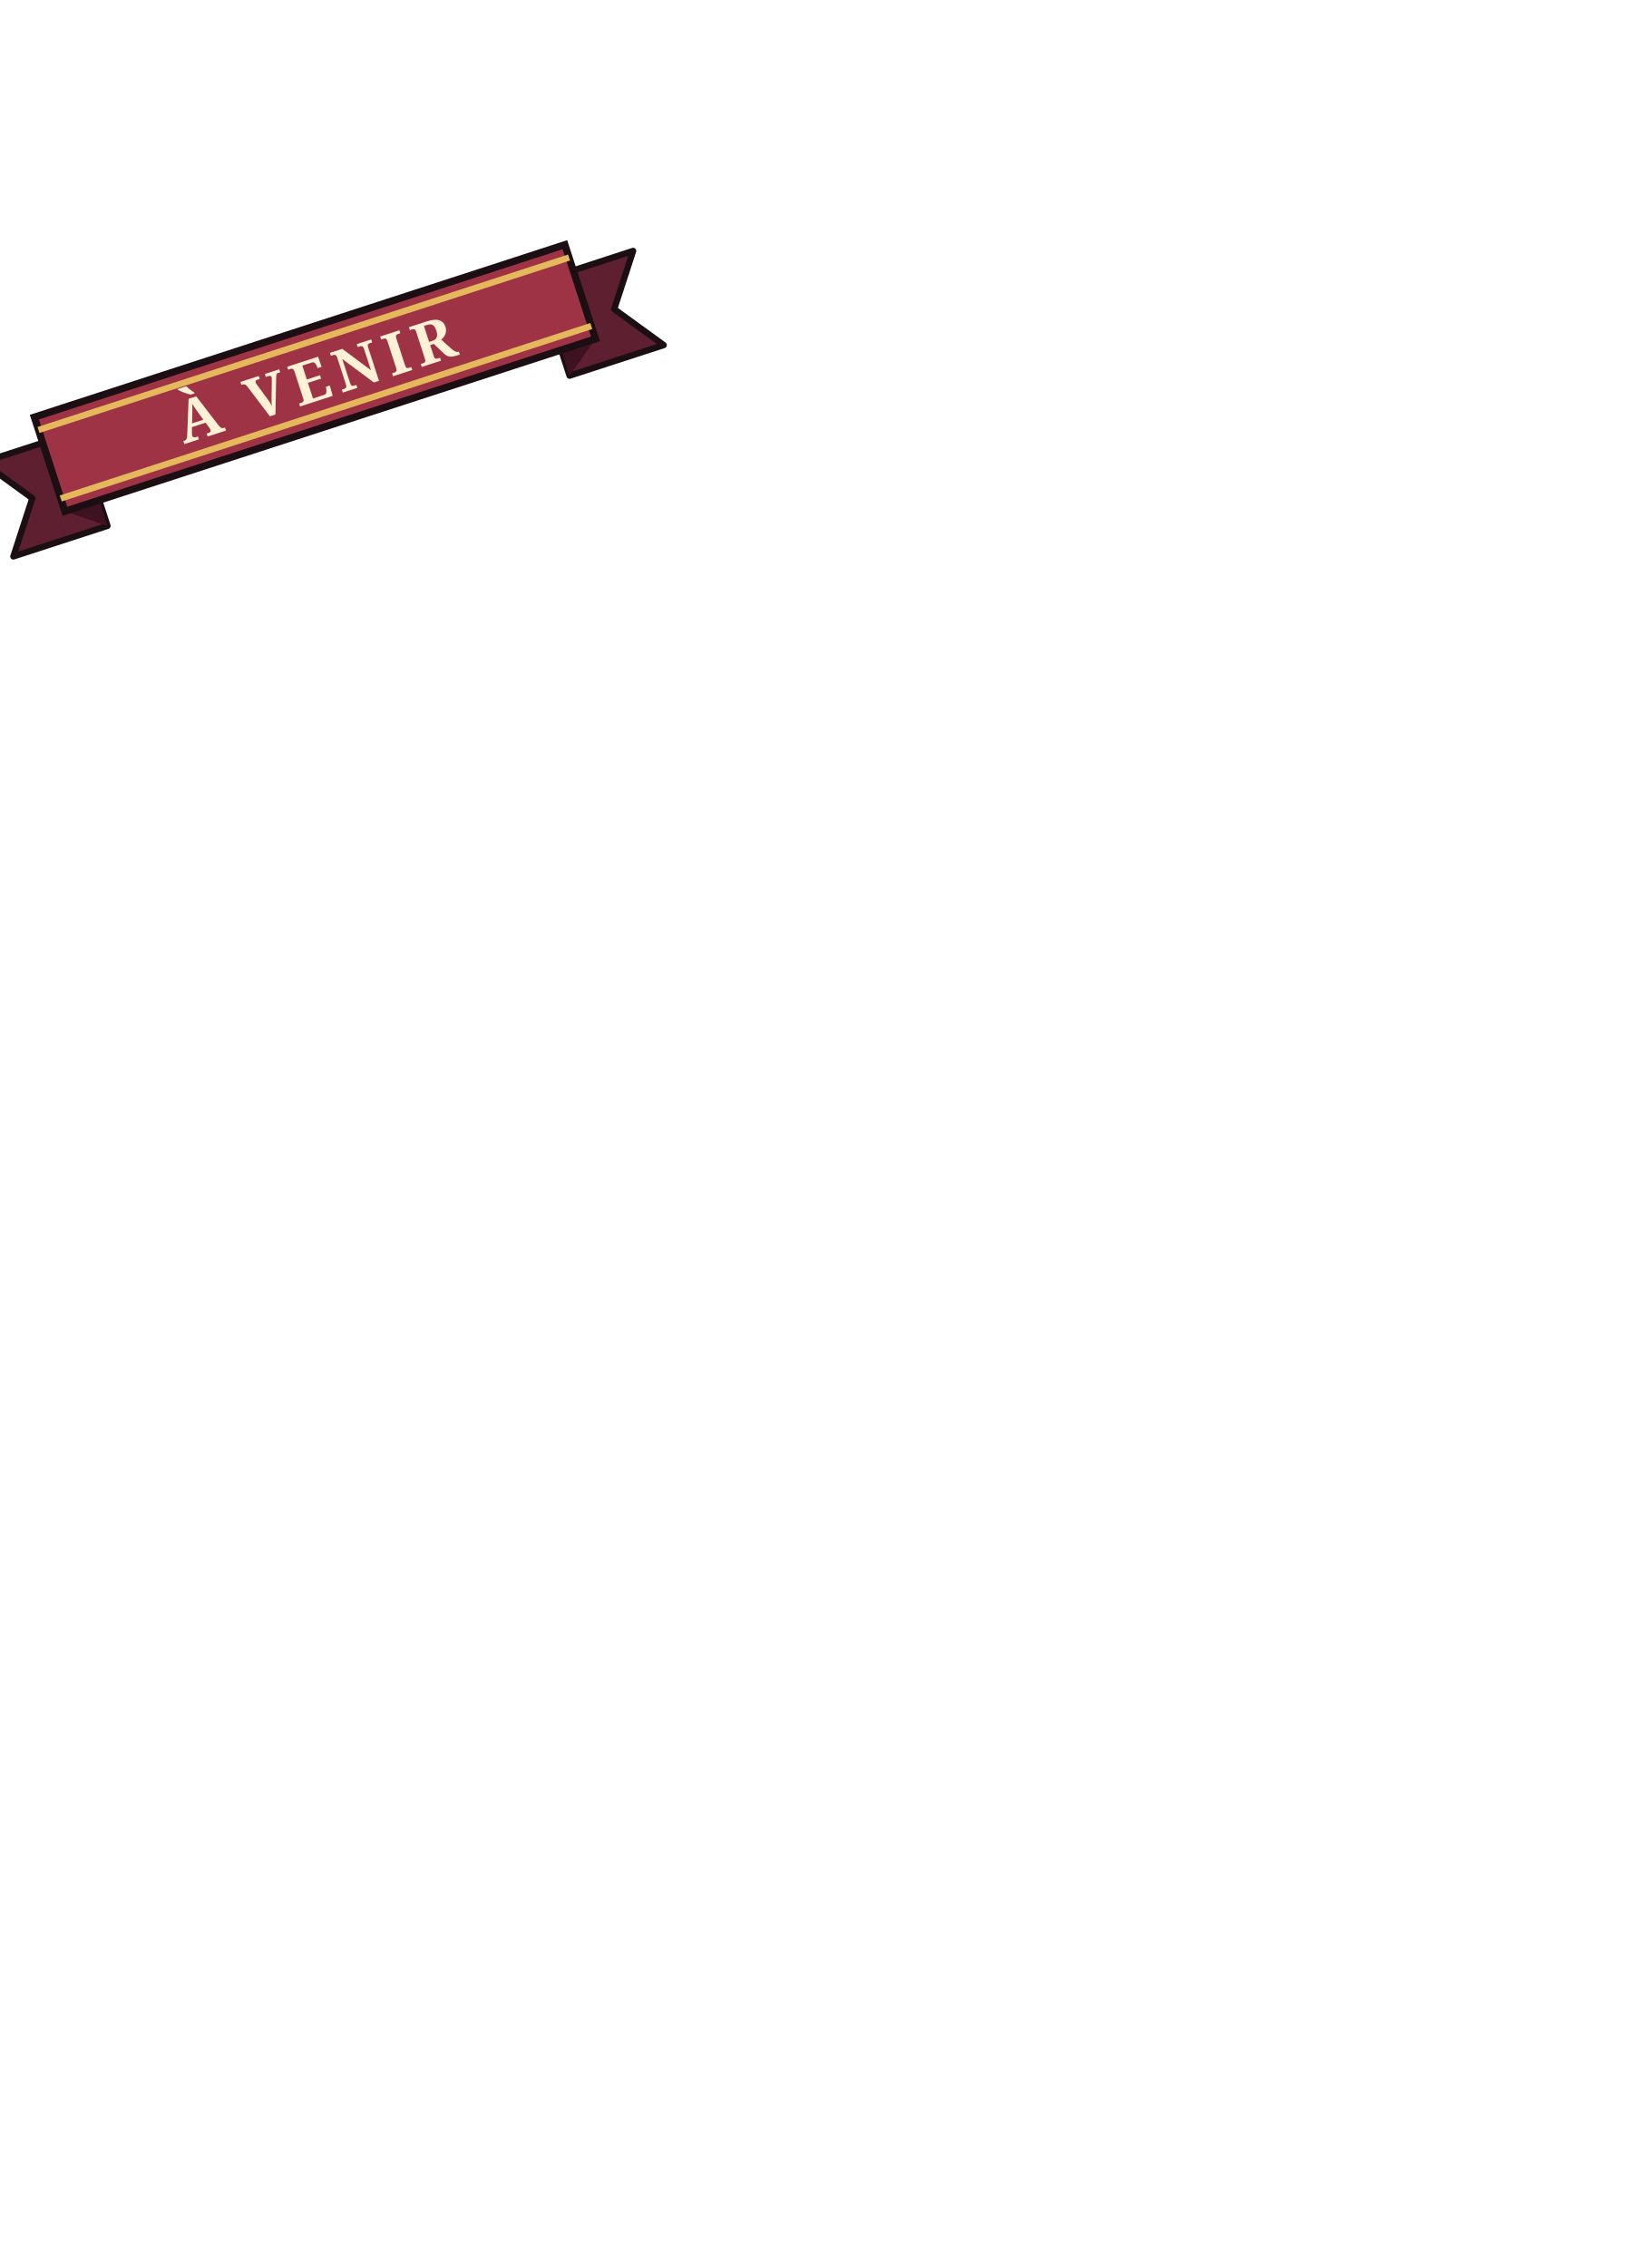
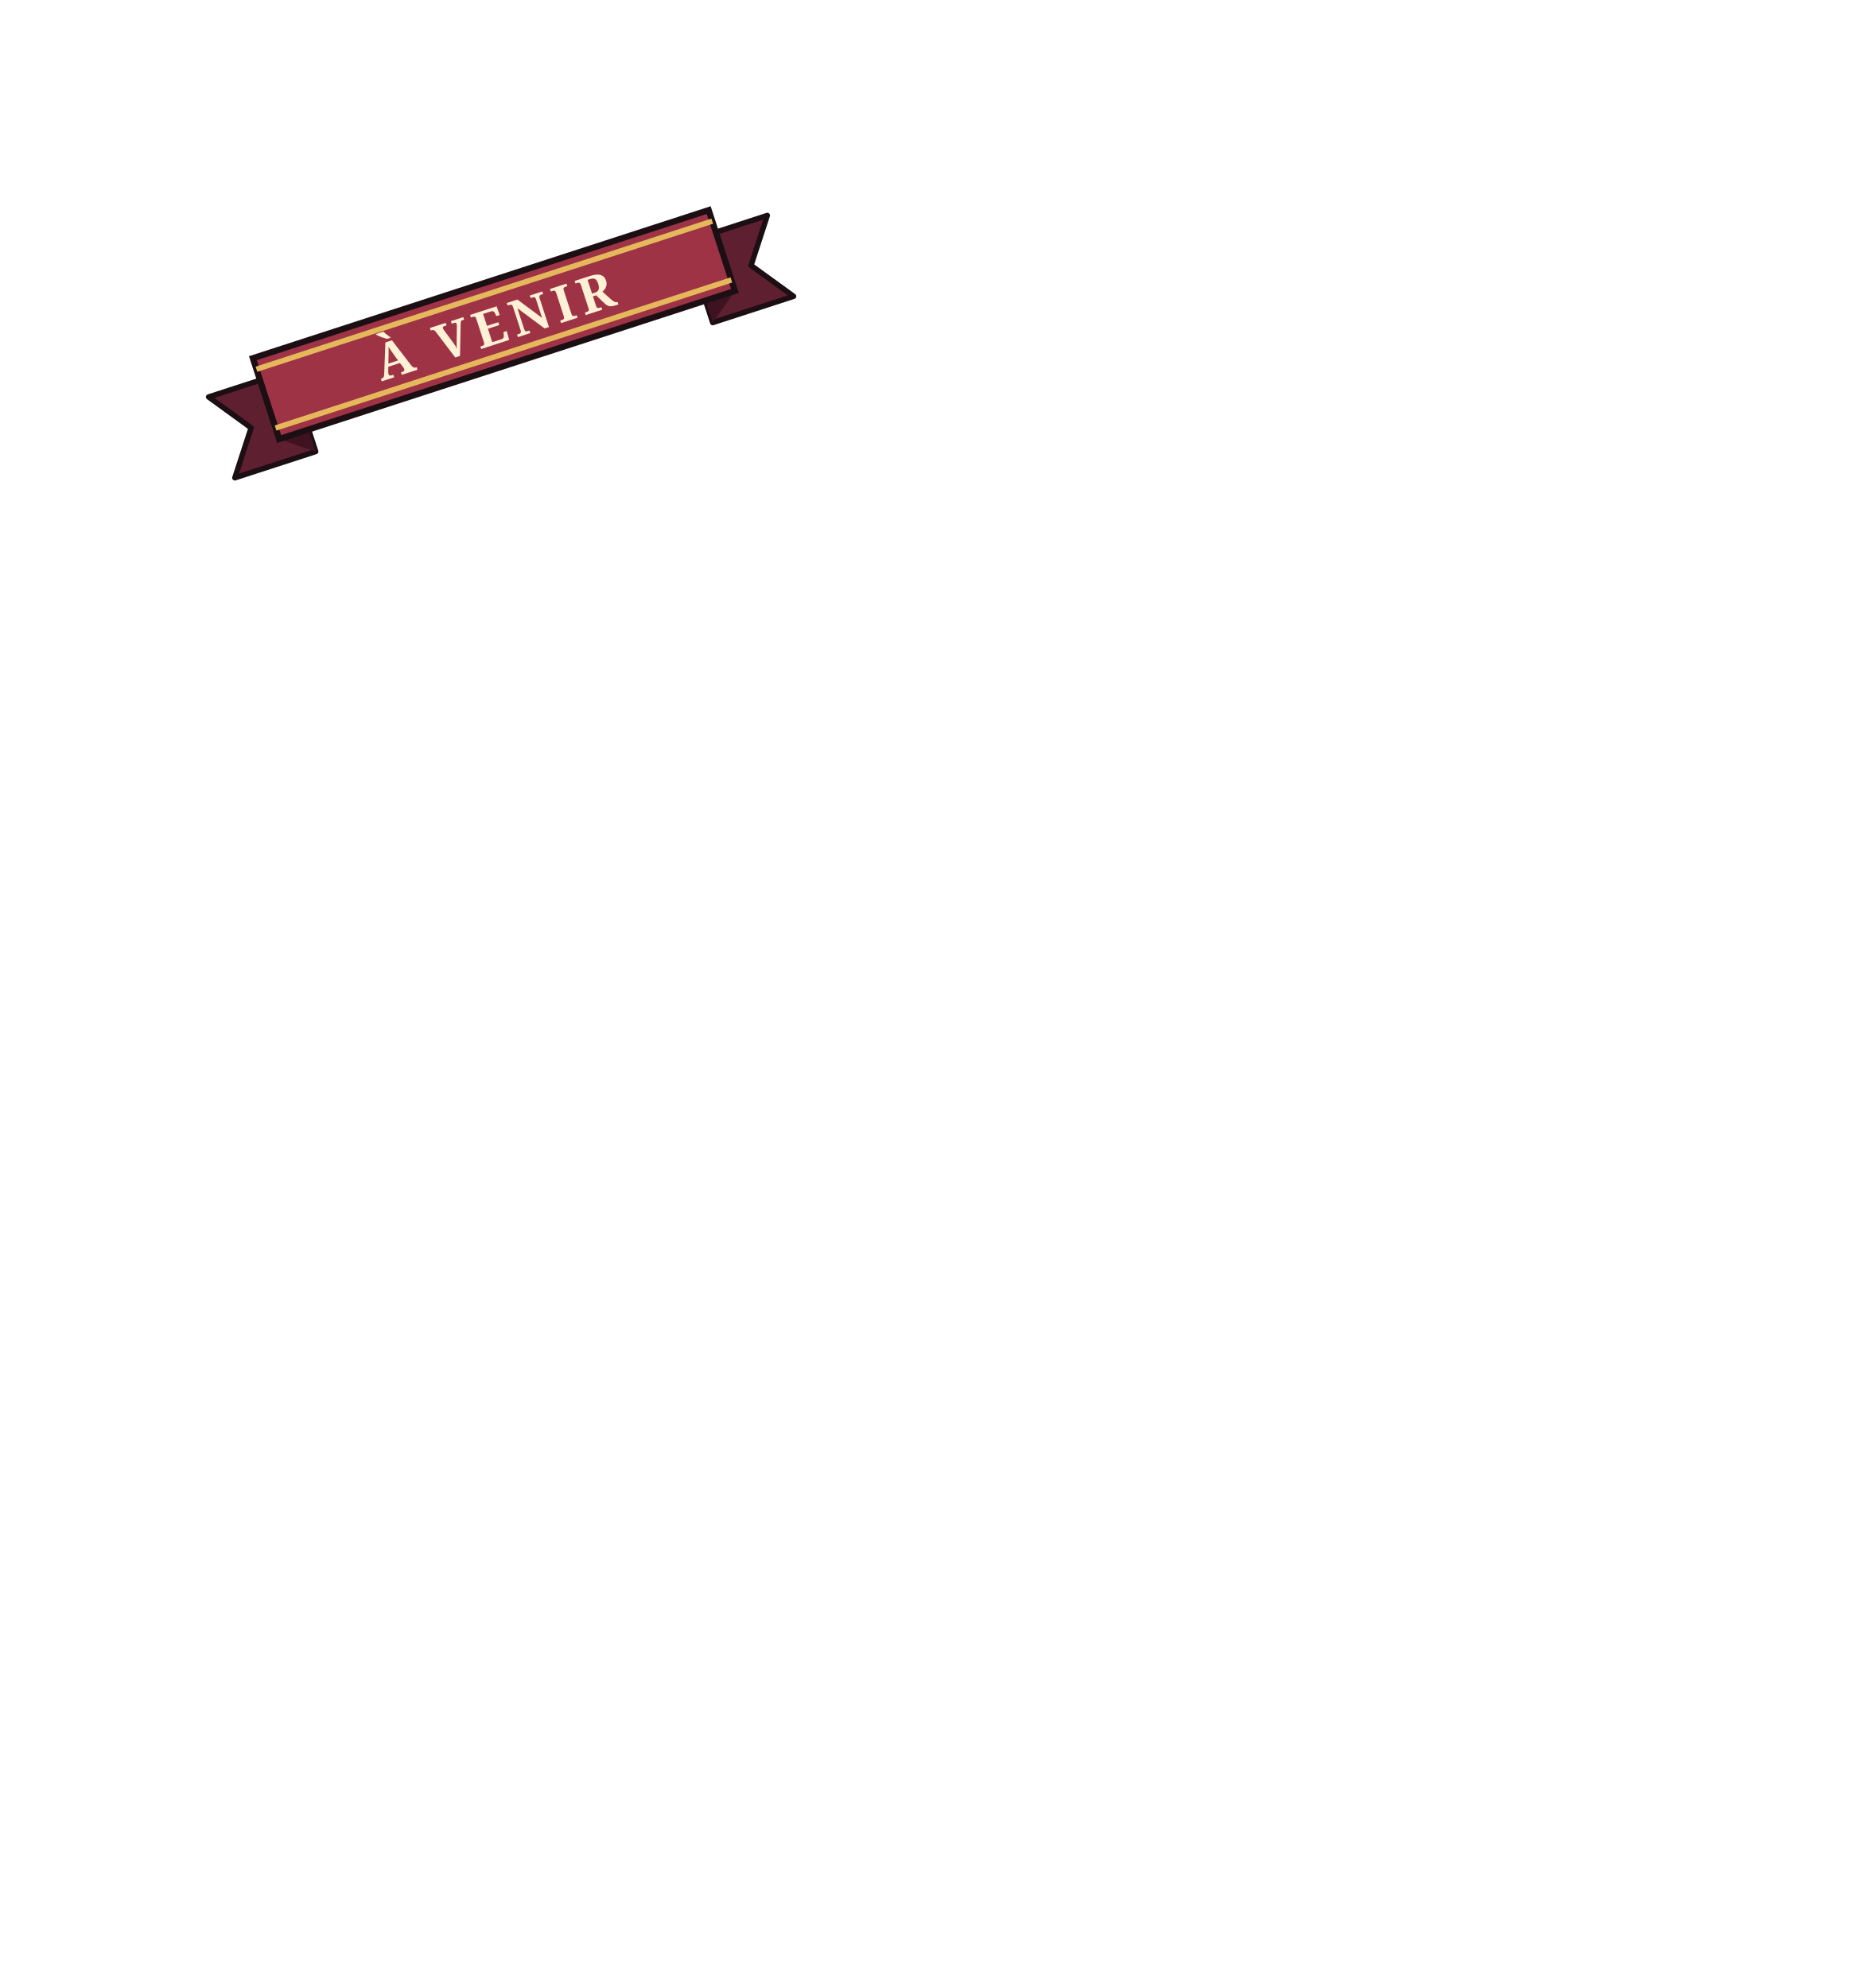
- <svg xmlns="http://www.w3.org/2000/svg" width="366" height="504" viewBox="0 0 366 504" style="overflow:visible">
-   <g class="a-venir" transform="translate(70 84) rotate(-18)">
-     <path d="M-76.0 -5.0 H-54.0 V17.0 H-76.0 L-68.0 6Z" fill="#5E1F30" stroke="#1B0F14" stroke-width="1.400" stroke-linejoin="round" />
-     <path d="M76.0 -5.0 H54.0 V17.0 H76.0 L68.0 6Z" fill="#5E1F30" stroke="#1B0F14" stroke-width="1.400" stroke-linejoin="round" />
-     <path d="M-62.0 11.0 L-54.0 17.0 V11.0 Z M62.0 11.0 L54.0 17.0 V11.0Z" fill="#3E1220" />
-     <rect x="-62.0" y="-11.0" width="124" height="22" fill="#9E3346" stroke="#1B0F14" stroke-width="1.600" />
-     <path d="M-62.0 -8.0 H62.0 M-62.0 8.0 H62.0" stroke="#E6B85C" stroke-width="1.400" />
-     <text x="0" y="5" text-anchor="middle" font-family="Cinzel,serif" font-weight="700" font-size="13" letter-spacing="1.500" fill="#FFF1D6">À VENIR</text>
+ <svg xmlns="http://www.w3.org/2000/svg" width="366" height="391" viewBox="0 0 366 391" style="overflow:visible">
+   <g transform="translate(183 118.56) scale(0.76) translate(-183 -156)">
+     <g class="a-venir" transform="translate(70 84) rotate(-18)">
+       <path d="M-76.0 -5.0 H-54.0 V17.0 H-76.0 L-68.0 6Z" fill="#5E1F30" stroke="#1B0F14" stroke-width="1.400" stroke-linejoin="round" />
+       <path d="M76.0 -5.0 H54.0 V17.0 H76.0 L68.0 6Z" fill="#5E1F30" stroke="#1B0F14" stroke-width="1.400" stroke-linejoin="round" />
+       <path d="M-62.0 11.0 L-54.0 17.0 V11.0 Z M62.0 11.0 L54.0 17.0 V11.0Z" fill="#3E1220" />
+       <rect x="-62.0" y="-11.0" width="124" height="22" fill="#9E3346" stroke="#1B0F14" stroke-width="1.600" />
+       <path d="M-62.0 -8.0 H62.0 M-62.0 8.0 H62.0" stroke="#E6B85C" stroke-width="1.400" />
+       <text x="0" y="5" text-anchor="middle" font-family="Cinzel,serif" font-weight="700" font-size="13" letter-spacing="1.500" fill="#FFF1D6">À VENIR</text>
+     </g>
  </g>
</svg>
